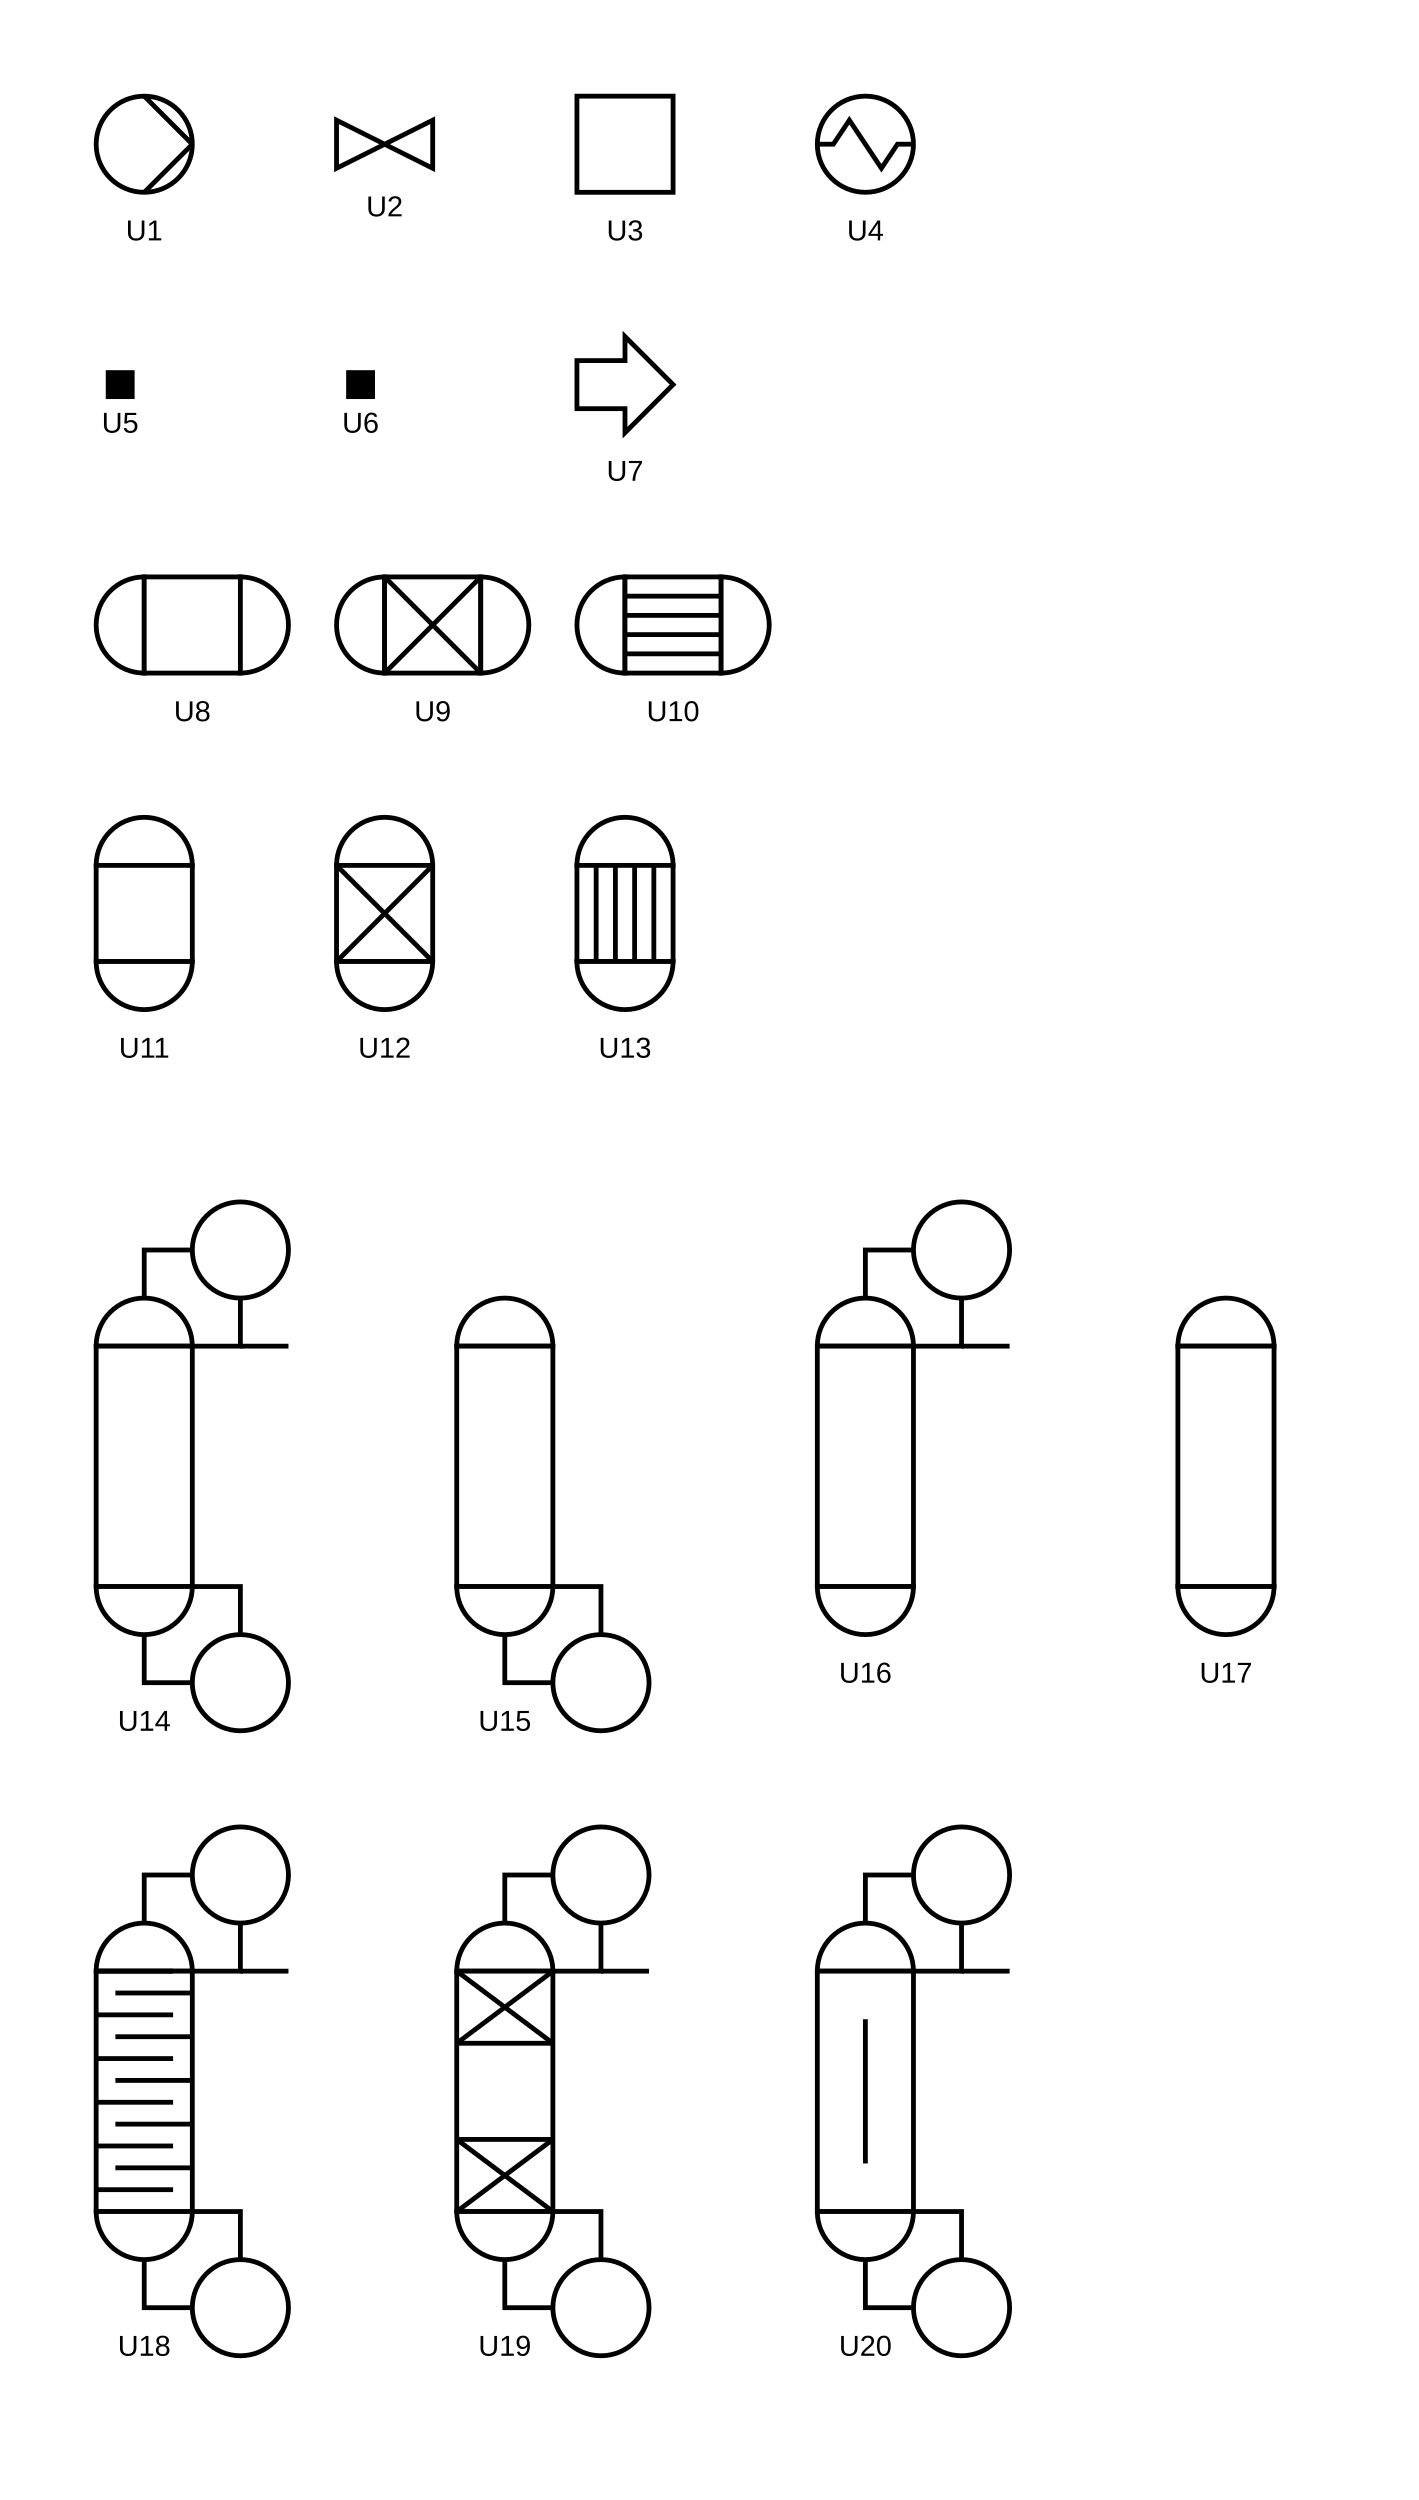
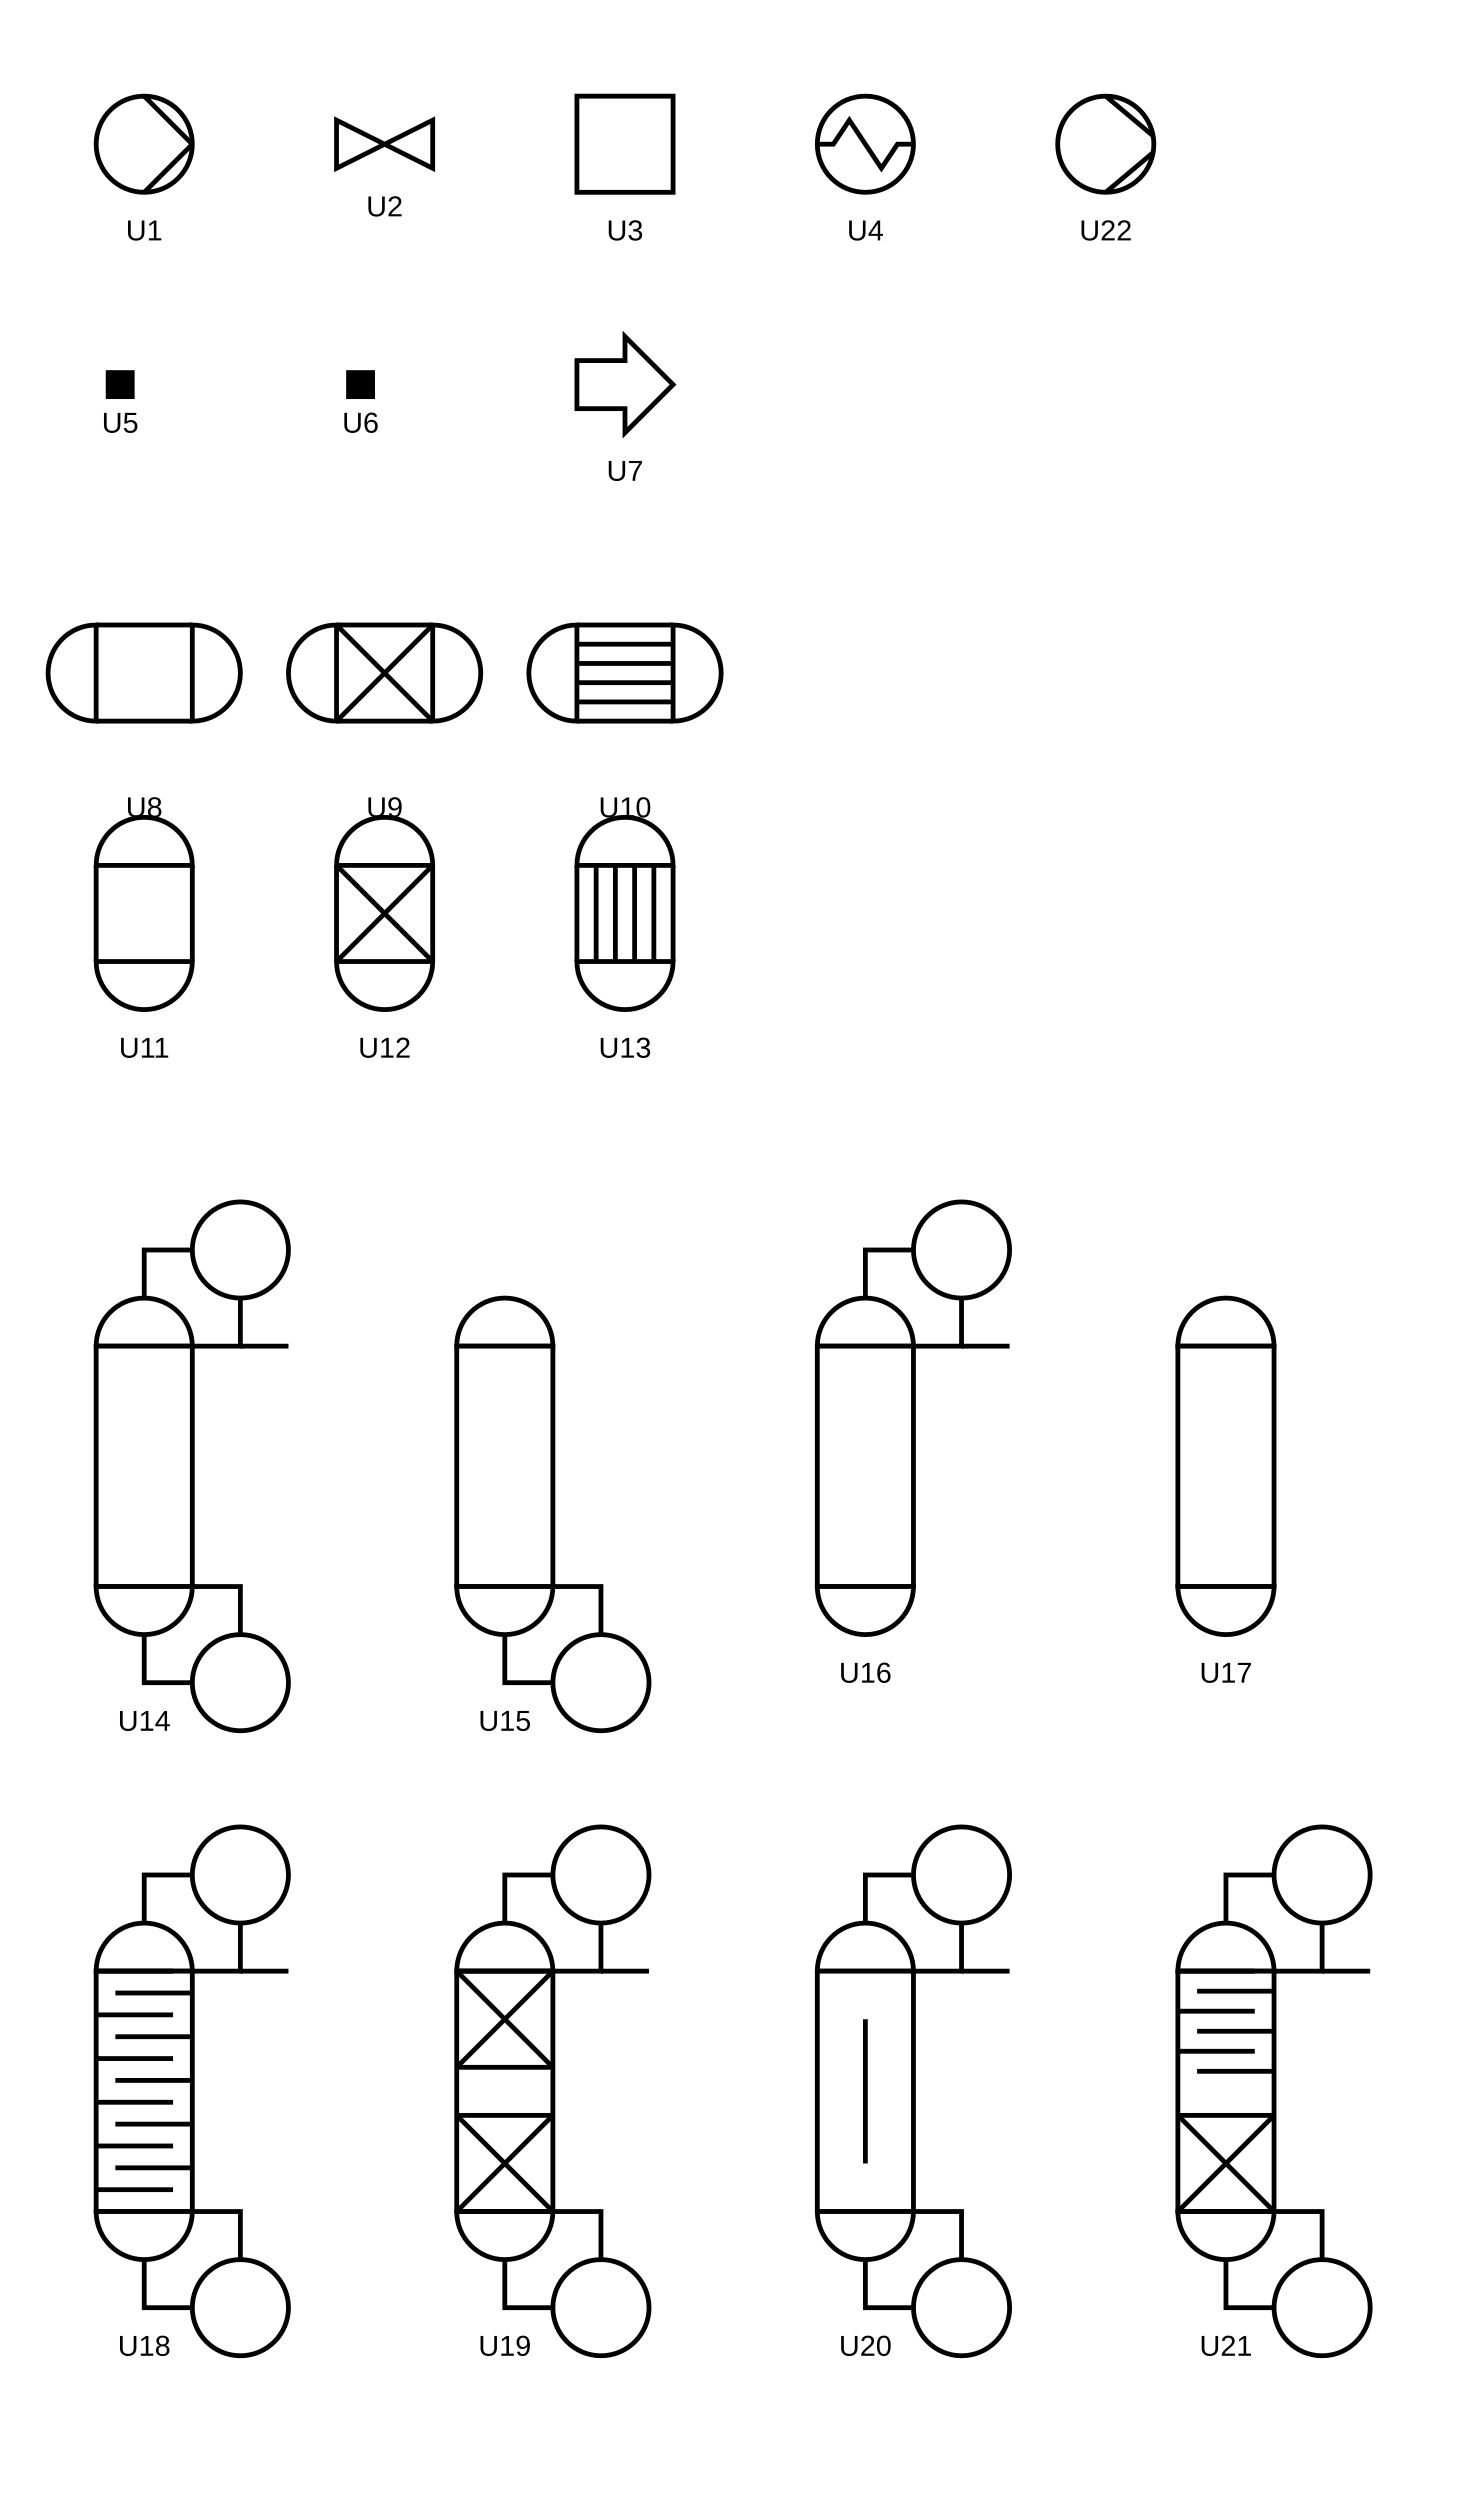
- <svg xmlns="http://www.w3.org/2000/svg" baseProfile="full" height="1040px" style="background-color:rgb(255, 255, 255)" version="1.1" viewBox="-40,60,590.0,1040" width="590.0px">
+ <svg xmlns="http://www.w3.org/2000/svg" baseProfile="full" height="1040px" style="background-color:rgb(255, 255, 255)" version="1.1" viewBox="-40,60,610,1040" width="610px">
  <defs>
    <marker id="id1" markerHeight="4" markerWidth="4" orient="auto" refX="2" refY="2">
      <path d="M0,0 V4 L2,2 Z" stroke-width="1" />
    </marker>
  </defs>
  <g id="U1T">
    <circle cx="20.0" cy="120.0" fill="rgb(255, 255, 255)" r="20.0" stroke="rgb(0, 0, 0)" stroke-width="2" />
    <line stroke="rgb(0, 0, 0)" stroke-width="2" x1="20.0" x2="40" y1="100" y2="120.0" />
    <line stroke="rgb(0, 0, 0)" stroke-width="2" x1="20.0" x2="40" y1="140" y2="120.0" />
  </g>
  <g id="U1">
    <text fill="rgb(0, 0, 0)" font-family="Arial" font-size="12" text-anchor="middle" x="20.0" y="160">U1</text>
  </g>
  <g id="U2T">
    <path d="M 100 110  L 140 130  L 140 110  L 100 130  Z" fill="rgb(255, 255, 255)" stroke="rgb(0, 0, 0)" stroke-width="2" />
  </g>
  <g id="U2">
    <text fill="rgb(0, 0, 0)" font-family="Arial" font-size="12" text-anchor="middle" x="120.0" y="150">U2</text>
  </g>
  <g id="U3T">
    <rect fill="rgb(255, 255, 255)" height="40" stroke="rgb(0, 0, 0)" stroke-width="2" width="40" x="200" y="100" />
  </g>
  <g id="U3">
    <text fill="rgb(0, 0, 0)" font-family="Arial" font-size="12" text-anchor="middle" x="220.0" y="160">U3</text>
  </g>
  <g id="U4T">
    <circle cx="320.0" cy="120.0" fill="rgb(255, 255, 255)" r="20.0" stroke="rgb(0, 0, 0)" stroke-width="2" />
    <path d="M 300 120.0  L 306.667 120.0  L 313.333 110.0  L 326.667 130.0  L 333.333 120.0  L 340 120.0 " fill="none" stroke="rgb(0, 0, 0)" stroke-width="2" />
  </g>
  <g id="U4">
    <text fill="rgb(0, 0, 0)" font-family="Arial" font-size="12" text-anchor="middle" x="320.0" y="160">U4</text>
  </g>
+   <g id="U22T">
+     <circle cx="420.0" cy="120.0" fill="rgb(255, 255, 255)" r="20.0" stroke="rgb(0, 0, 0)" stroke-width="2" />
+     <line stroke="rgb(0, 0, 0)" stroke-width="2" x1="420.0" x2="439.696" y1="100" y2="116.527" />
+     <line stroke="rgb(0, 0, 0)" stroke-width="2" x1="420.0" x2="439.696" y1="140" y2="123.473" />
+   </g>
+   <g id="U22">
+     <text fill="rgb(0, 0, 0)" font-family="Arial" font-size="12" text-anchor="middle" x="420.0" y="160">U22</text>
+   </g>
  <g id="U5T">
    <rect fill="rgb(0, 0, 0)" height="10" stroke="rgb(0, 0, 0)" stroke-width="2" width="10" x="5" y="215" />
  </g>
  <g id="U5">
    <text fill="rgb(0, 0, 0)" font-family="Arial" font-size="12" text-anchor="middle" x="10.0" y="240">U5</text>
  </g>
  <g id="U6T">
    <rect fill="rgb(0, 0, 0)" height="10" stroke="rgb(0, 0, 0)" stroke-width="2" width="10" x="105" y="215" />
  </g>
  <g id="U6">
    <text fill="rgb(0, 0, 0)" font-family="Arial" font-size="12" text-anchor="middle" x="110.0" y="240">U6</text>
  </g>
  <g id="U7T">
    <path d="M 200 210.0  L 220.0 210.0  L 220.0 200  L 240 220.0  L 220.0 240  L 220.0 230.0  L 200 230.0  Z" fill="rgb(255, 255, 255)" stroke="rgb(0, 0, 0)" stroke-width="2" />
  </g>
  <g id="U7">
    <text fill="rgb(0, 0, 0)" font-family="Arial" font-size="12" text-anchor="middle" x="220.0" y="260">U7</text>
  </g>
-   <g id="U8T">
-     <path d="M 20.0 320.0  L 20.0 340.0  A 20.0 20.0 0 1,1 20.0 300.0 Z" fill="rgb(255, 255, 255)" stroke="rgb(0, 0, 0)" stroke-width="2" />
-     <rect fill="rgb(255, 255, 255)" height="40" stroke="rgb(0, 0, 0)" stroke-width="2" width="40.0" x="20.0" y="300" />
-     <path d="M 60.0 320.0  L 60.0 300.0  A 20.0 20.0 0 1,1 60.0 340.0 Z" fill="rgb(255, 255, 255)" stroke="rgb(0, 0, 0)" stroke-width="2" />
+   <g id="U8T" transform="rotate(90,20.0,340.0 ) ">
+     <rect fill="rgb(255, 255, 255)" height="40.0" stroke="rgb(255, 255, 255)" stroke-width="2" width="40" x="0" y="320.0" />
+     <line stroke="rgb(0, 0, 0)" stroke-width="2" x1="0" x2="0" y1="320.0" y2="360.0" />
+     <line stroke="rgb(0, 0, 0)" stroke-width="2" x1="40" x2="40" y1="320.0" y2="360.0" />
+     <path d="M 20.0 320.0  L 0.0 320.0  A 20.0 20.0 0 1,1 40.0 320.0 Z" fill="rgb(255, 255, 255)" stroke="rgb(0, 0, 0)" stroke-width="2" />
+     <path d="M 20.0 360.0  L 40.0 360.0  A 20.0 20.0 0 1,1 0.0 360.0 Z" fill="rgb(255, 255, 255)" stroke="rgb(0, 0, 0)" stroke-width="2" />
  </g>
  <g id="U8">
-     <text fill="rgb(0, 0, 0)" font-family="Arial" font-size="12" text-anchor="middle" x="40.0" y="360">U8</text>
-   </g>
-   <g id="U9T">
-     <path d="M 120.0 320.0  L 120.0 340.0  A 20.0 20.0 0 1,1 120.0 300.0 Z" fill="rgb(255, 255, 255)" stroke="rgb(0, 0, 0)" stroke-width="2" />
-     <rect fill="rgb(255, 255, 255)" height="40" stroke="rgb(0, 0, 0)" stroke-width="2" width="40.0" x="120.0" y="300" />
-     <path d="M 160.0 320.0  L 160.0 300.0  A 20.0 20.0 0 1,1 160.0 340.0 Z" fill="rgb(255, 255, 255)" stroke="rgb(0, 0, 0)" stroke-width="2" />
-     <line stroke="rgb(0, 0, 0)" stroke-width="2" x1="120.0" x2="160.0" y1="300" y2="340" />
-     <line stroke="rgb(0, 0, 0)" stroke-width="2" x1="120.0" x2="160.0" y1="340" y2="300" />
+     <text fill="rgb(0, 0, 0)" font-family="Arial" font-size="12" text-anchor="middle" x="20.0" y="400">U8</text>
+   </g>
+   <g id="U9T" transform="rotate(90,120.0,340.0 ) ">
+     <rect fill="rgb(255, 255, 255)" height="40.0" stroke="rgb(255, 255, 255)" stroke-width="2" width="40" x="100" y="320.0" />
+     <line stroke="rgb(0, 0, 0)" stroke-width="2" x1="100" x2="100" y1="320.0" y2="360.0" />
+     <line stroke="rgb(0, 0, 0)" stroke-width="2" x1="140" x2="140" y1="320.0" y2="360.0" />
+     <path d="M 120.0 320.0  L 100.0 320.0  A 20.0 20.0 0 1,1 140.0 320.0 Z" fill="rgb(255, 255, 255)" stroke="rgb(0, 0, 0)" stroke-width="2" />
+     <path d="M 120.0 360.0  L 140.0 360.0  A 20.0 20.0 0 1,1 100.0 360.0 Z" fill="rgb(255, 255, 255)" stroke="rgb(0, 0, 0)" stroke-width="2" />
+     <line stroke="rgb(0, 0, 0)" stroke-width="2" x1="100" x2="140" y1="320.0" y2="360.0" />
+     <line stroke="rgb(0, 0, 0)" stroke-width="2" x1="140" x2="100" y1="320.0" y2="360.0" />
  </g>
  <g id="U9">
-     <text fill="rgb(0, 0, 0)" font-family="Arial" font-size="12" text-anchor="middle" x="140.0" y="360">U9</text>
-   </g>
-   <g id="U10T">
-     <path d="M 220.0 320.0  L 220.0 340.0  A 20.0 20.0 0 1,1 220.0 300.0 Z" fill="rgb(255, 255, 255)" stroke="rgb(0, 0, 0)" stroke-width="2" />
-     <rect fill="rgb(255, 255, 255)" height="40" stroke="rgb(0, 0, 0)" stroke-width="2" width="40.0" x="220.0" y="300" />
-     <path d="M 260.0 320.0  L 260.0 300.0  A 20.0 20.0 0 1,1 260.0 340.0 Z" fill="rgb(255, 255, 255)" stroke="rgb(0, 0, 0)" stroke-width="2" />
-     <line stroke="rgb(0, 0, 0)" stroke-width="2" x1="220.0" x2="260.0" y1="308.0" y2="308.0" />
-     <line stroke="rgb(0, 0, 0)" stroke-width="2" x1="220.0" x2="260.0" y1="316.0" y2="316.0" />
-     <line stroke="rgb(0, 0, 0)" stroke-width="2" x1="220.0" x2="260.0" y1="324.0" y2="324.0" />
-     <line stroke="rgb(0, 0, 0)" stroke-width="2" x1="220.0" x2="260.0" y1="332.0" y2="332.0" />
+     <text fill="rgb(0, 0, 0)" font-family="Arial" font-size="12" text-anchor="middle" x="120.0" y="400">U9</text>
+   </g>
+   <g id="U10T" transform="rotate(90,220.0,340.0 ) ">
+     <rect fill="rgb(255, 255, 255)" height="40.0" stroke="rgb(255, 255, 255)" stroke-width="2" width="40" x="200" y="320.0" />
+     <line stroke="rgb(0, 0, 0)" stroke-width="2" x1="200" x2="200" y1="320.0" y2="360.0" />
+     <line stroke="rgb(0, 0, 0)" stroke-width="2" x1="240" x2="240" y1="320.0" y2="360.0" />
+     <path d="M 220.0 320.0  L 200.0 320.0  A 20.0 20.0 0 1,1 240.0 320.0 Z" fill="rgb(255, 255, 255)" stroke="rgb(0, 0, 0)" stroke-width="2" />
+     <path d="M 220.0 360.0  L 240.0 360.0  A 20.0 20.0 0 1,1 200.0 360.0 Z" fill="rgb(255, 255, 255)" stroke="rgb(0, 0, 0)" stroke-width="2" />
+     <line stroke="rgb(0, 0, 0)" stroke-width="2" x1="208.0" x2="208.0" y1="320.0" y2="360.0" />
+     <line stroke="rgb(0, 0, 0)" stroke-width="2" x1="216.0" x2="216.0" y1="320.0" y2="360.0" />
+     <line stroke="rgb(0, 0, 0)" stroke-width="2" x1="224.0" x2="224.0" y1="320.0" y2="360.0" />
+     <line stroke="rgb(0, 0, 0)" stroke-width="2" x1="232.0" x2="232.0" y1="320.0" y2="360.0" />
  </g>
  <g id="U10">
-     <text fill="rgb(0, 0, 0)" font-family="Arial" font-size="12" text-anchor="middle" x="240.0" y="360">U10</text>
+     <text fill="rgb(0, 0, 0)" font-family="Arial" font-size="12" text-anchor="middle" x="220.0" y="400">U10</text>
  </g>
  <g id="U11T">
+     <rect fill="rgb(255, 255, 255)" height="40.0" stroke="rgb(255, 255, 255)" stroke-width="2" width="40" x="0" y="420.0" />
+     <line stroke="rgb(0, 0, 0)" stroke-width="2" x1="0" x2="0" y1="420.0" y2="460.0" />
+     <line stroke="rgb(0, 0, 0)" stroke-width="2" x1="40" x2="40" y1="420.0" y2="460.0" />
    <path d="M 20.0 420.0  L 0.0 420.0  A 20.0 20.0 0 1,1 40.0 420.0 Z" fill="rgb(255, 255, 255)" stroke="rgb(0, 0, 0)" stroke-width="2" />
-     <rect fill="rgb(255, 255, 255)" height="40.0" stroke="rgb(0, 0, 0)" stroke-width="2" width="40" x="0" y="420.0" />
    <path d="M 20.0 460.0  L 40.0 460.0  A 20.0 20.0 0 1,1 0.0 460.0 Z" fill="rgb(255, 255, 255)" stroke="rgb(0, 0, 0)" stroke-width="2" />
  </g>
  <g id="U11">
    <text fill="rgb(0, 0, 0)" font-family="Arial" font-size="12" text-anchor="middle" x="20.0" y="500">U11</text>
  </g>
  <g id="U12T">
+     <rect fill="rgb(255, 255, 255)" height="40.0" stroke="rgb(255, 255, 255)" stroke-width="2" width="40" x="100" y="420.0" />
+     <line stroke="rgb(0, 0, 0)" stroke-width="2" x1="100" x2="100" y1="420.0" y2="460.0" />
+     <line stroke="rgb(0, 0, 0)" stroke-width="2" x1="140" x2="140" y1="420.0" y2="460.0" />
    <path d="M 120.0 420.0  L 100.0 420.0  A 20.0 20.0 0 1,1 140.0 420.0 Z" fill="rgb(255, 255, 255)" stroke="rgb(0, 0, 0)" stroke-width="2" />
-     <rect fill="rgb(255, 255, 255)" height="40.0" stroke="rgb(0, 0, 0)" stroke-width="2" width="40" x="100" y="420.0" />
    <path d="M 120.0 460.0  L 140.0 460.0  A 20.0 20.0 0 1,1 100.0 460.0 Z" fill="rgb(255, 255, 255)" stroke="rgb(0, 0, 0)" stroke-width="2" />
    <line stroke="rgb(0, 0, 0)" stroke-width="2" x1="100" x2="140" y1="420.0" y2="460.0" />
    <line stroke="rgb(0, 0, 0)" stroke-width="2" x1="140" x2="100" y1="420.0" y2="460.0" />
  </g>
  <g id="U12">
    <text fill="rgb(0, 0, 0)" font-family="Arial" font-size="12" text-anchor="middle" x="120.0" y="500">U12</text>
  </g>
  <g id="U13T">
+     <rect fill="rgb(255, 255, 255)" height="40.0" stroke="rgb(255, 255, 255)" stroke-width="2" width="40" x="200" y="420.0" />
+     <line stroke="rgb(0, 0, 0)" stroke-width="2" x1="200" x2="200" y1="420.0" y2="460.0" />
+     <line stroke="rgb(0, 0, 0)" stroke-width="2" x1="240" x2="240" y1="420.0" y2="460.0" />
    <path d="M 220.0 420.0  L 200.0 420.0  A 20.0 20.0 0 1,1 240.0 420.0 Z" fill="rgb(255, 255, 255)" stroke="rgb(0, 0, 0)" stroke-width="2" />
-     <rect fill="rgb(255, 255, 255)" height="40.0" stroke="rgb(0, 0, 0)" stroke-width="2" width="40" x="200" y="420.0" />
    <path d="M 220.0 460.0  L 240.0 460.0  A 20.0 20.0 0 1,1 200.0 460.0 Z" fill="rgb(255, 255, 255)" stroke="rgb(0, 0, 0)" stroke-width="2" />
    <line stroke="rgb(0, 0, 0)" stroke-width="2" x1="208.0" x2="208.0" y1="420.0" y2="460.0" />
    <line stroke="rgb(0, 0, 0)" stroke-width="2" x1="216.0" x2="216.0" y1="420.0" y2="460.0" />
    <line stroke="rgb(0, 0, 0)" stroke-width="2" x1="224.0" x2="224.0" y1="420.0" y2="460.0" />
    <line stroke="rgb(0, 0, 0)" stroke-width="2" x1="232.0" x2="232.0" y1="420.0" y2="460.0" />
  </g>
  <g id="U13">
    <text fill="rgb(0, 0, 0)" font-family="Arial" font-size="12" text-anchor="middle" x="220.0" y="500">U13</text>
  </g>
  <g id="U14T">
    <rect fill-opacity="0" height="40.0" stroke="rgb(0, 0, 0)" stroke-width="2" width="40.0" x="20.0" y="580.0" />
    <circle cx="60.0" cy="580.0" fill="rgb(255, 255, 255)" r="20.0" stroke="rgb(0, 0, 0)" stroke-width="2" />
    <line stroke="rgb(0, 0, 0)" stroke-width="2" x1="60.0" x2="80" y1="620.0" y2="620.0" />
    <rect fill-opacity="0" height="40.0" stroke="rgb(0, 0, 0)" stroke-width="2" width="40.0" x="20.0" y="720.0" />
    <circle cx="60.0" cy="760.0" fill="rgb(255, 255, 255)" r="20.0" stroke="rgb(0, 0, 0)" stroke-width="2" />
    <path d="M 20.0 620.0  L 0.0 620.0  A 20.0 20.0 0 1,1 40.0 620.0 Z" fill="rgb(255, 255, 255)" stroke="rgb(0, 0, 0)" stroke-width="2" />
    <rect fill="rgb(255, 255, 255)" height="100.0" stroke="rgb(0, 0, 0)" stroke-width="2" width="40" x="0" y="620.0" />
    <path d="M 20.0 720.0  L 40.0 720.0  A 20.0 20.0 0 1,1 0.0 720.0 Z" fill="rgb(255, 255, 255)" stroke="rgb(0, 0, 0)" stroke-width="2" />
  </g>
  <g id="U14">
    <text fill="rgb(0, 0, 0)" font-family="Arial" font-size="12" text-anchor="middle" x="20.0" y="780">U14</text>
  </g>
  <g id="U15T">
    <rect fill-opacity="0" height="40.0" stroke="rgb(0, 0, 0)" stroke-width="2" width="40.0" x="170.0" y="720.0" />
    <circle cx="210.0" cy="760.0" fill="rgb(255, 255, 255)" r="20.0" stroke="rgb(0, 0, 0)" stroke-width="2" />
    <path d="M 170.0 620.0  L 150.0 620.0  A 20.0 20.0 0 1,1 190.0 620.0 Z" fill="rgb(255, 255, 255)" stroke="rgb(0, 0, 0)" stroke-width="2" />
    <rect fill="rgb(255, 255, 255)" height="100.0" stroke="rgb(0, 0, 0)" stroke-width="2" width="40" x="150" y="620.0" />
    <path d="M 170.0 720.0  L 190.0 720.0  A 20.0 20.0 0 1,1 150.0 720.0 Z" fill="rgb(255, 255, 255)" stroke="rgb(0, 0, 0)" stroke-width="2" />
  </g>
  <g id="U15">
    <text fill="rgb(0, 0, 0)" font-family="Arial" font-size="12" text-anchor="middle" x="170.0" y="780">U15</text>
  </g>
  <g id="U16T">
    <rect fill-opacity="0" height="40.0" stroke="rgb(0, 0, 0)" stroke-width="2" width="40.0" x="320.0" y="580.0" />
    <circle cx="360.0" cy="580.0" fill="rgb(255, 255, 255)" r="20.0" stroke="rgb(0, 0, 0)" stroke-width="2" />
    <line stroke="rgb(0, 0, 0)" stroke-width="2" x1="360.0" x2="380" y1="620.0" y2="620.0" />
    <path d="M 320.0 620.0  L 300.0 620.0  A 20.0 20.0 0 1,1 340.0 620.0 Z" fill="rgb(255, 255, 255)" stroke="rgb(0, 0, 0)" stroke-width="2" />
    <rect fill="rgb(255, 255, 255)" height="100.0" stroke="rgb(0, 0, 0)" stroke-width="2" width="40" x="300" y="620.0" />
    <path d="M 320.0 720.0  L 340.0 720.0  A 20.0 20.0 0 1,1 300.0 720.0 Z" fill="rgb(255, 255, 255)" stroke="rgb(0, 0, 0)" stroke-width="2" />
  </g>
  <g id="U16">
    <text fill="rgb(0, 0, 0)" font-family="Arial" font-size="12" text-anchor="middle" x="320.0" y="760">U16</text>
  </g>
  <g id="U17T">
    <path d="M 470.0 620.0  L 450.0 620.0  A 20.0 20.0 0 1,1 490.0 620.0 Z" fill="rgb(255, 255, 255)" stroke="rgb(0, 0, 0)" stroke-width="2" />
    <rect fill="rgb(255, 255, 255)" height="100.0" stroke="rgb(0, 0, 0)" stroke-width="2" width="40" x="450" y="620.0" />
    <path d="M 470.0 720.0  L 490.0 720.0  A 20.0 20.0 0 1,1 450.0 720.0 Z" fill="rgb(255, 255, 255)" stroke="rgb(0, 0, 0)" stroke-width="2" />
  </g>
  <g id="U17">
    <text fill="rgb(0, 0, 0)" font-family="Arial" font-size="12" text-anchor="middle" x="470.0" y="760">U17</text>
  </g>
  <g id="U18T">
    <rect fill-opacity="0" height="40.0" stroke="rgb(0, 0, 0)" stroke-width="2" width="40.0" x="20.0" y="840.0" />
    <circle cx="60.0" cy="840.0" fill="rgb(255, 255, 255)" r="20.0" stroke="rgb(0, 0, 0)" stroke-width="2" />
    <line stroke="rgb(0, 0, 0)" stroke-width="2" x1="60.0" x2="80" y1="880.0" y2="880.0" />
    <rect fill-opacity="0" height="40.0" stroke="rgb(0, 0, 0)" stroke-width="2" width="40.0" x="20.0" y="980.0" />
    <circle cx="60.0" cy="1020.0" fill="rgb(255, 255, 255)" r="20.0" stroke="rgb(0, 0, 0)" stroke-width="2" />
    <path d="M 20.0 880.0  L 0.0 880.0  A 20.0 20.0 0 1,1 40.0 880.0 Z" fill="rgb(255, 255, 255)" stroke="rgb(0, 0, 0)" stroke-width="2" />
    <rect fill="rgb(255, 255, 255)" height="100.0" stroke="rgb(0, 0, 0)" stroke-width="2" width="40" x="0" y="880.0" />
    <path d="M 20.0 980.0  L 40.0 980.0  A 20.0 20.0 0 1,1 0.0 980.0 Z" fill="rgb(255, 255, 255)" stroke="rgb(0, 0, 0)" stroke-width="2" />
    <line stroke="rgb(0, 0, 0)" stroke-width="2" x1="0" x2="32.0" y1="880.0" y2="880.0" />
    <line stroke="rgb(0, 0, 0)" stroke-width="2" x1="8.0" x2="40" y1="889.091" y2="889.091" />
    <line stroke="rgb(0, 0, 0)" stroke-width="2" x1="0" x2="32.0" y1="898.182" y2="898.182" />
    <line stroke="rgb(0, 0, 0)" stroke-width="2" x1="8.0" x2="40" y1="907.273" y2="907.273" />
    <line stroke="rgb(0, 0, 0)" stroke-width="2" x1="0" x2="32.0" y1="916.364" y2="916.364" />
    <line stroke="rgb(0, 0, 0)" stroke-width="2" x1="8.0" x2="40" y1="925.455" y2="925.455" />
    <line stroke="rgb(0, 0, 0)" stroke-width="2" x1="0" x2="32.0" y1="934.545" y2="934.545" />
    <line stroke="rgb(0, 0, 0)" stroke-width="2" x1="8.0" x2="40" y1="943.636" y2="943.636" />
    <line stroke="rgb(0, 0, 0)" stroke-width="2" x1="0" x2="32.0" y1="952.727" y2="952.727" />
    <line stroke="rgb(0, 0, 0)" stroke-width="2" x1="8.0" x2="40" y1="961.818" y2="961.818" />
    <line stroke="rgb(0, 0, 0)" stroke-width="2" x1="0" x2="32.0" y1="970.909" y2="970.909" />
  </g>
  <g id="U18">
    <text fill="rgb(0, 0, 0)" font-family="Arial" font-size="12" text-anchor="middle" x="20.0" y="1040">U18</text>
  </g>
  <g id="U19T">
    <rect fill-opacity="0" height="40.0" stroke="rgb(0, 0, 0)" stroke-width="2" width="40.0" x="170.0" y="840.0" />
    <circle cx="210.0" cy="840.0" fill="rgb(255, 255, 255)" r="20.0" stroke="rgb(0, 0, 0)" stroke-width="2" />
    <line stroke="rgb(0, 0, 0)" stroke-width="2" x1="210.0" x2="230" y1="880.0" y2="880.0" />
    <rect fill-opacity="0" height="40.0" stroke="rgb(0, 0, 0)" stroke-width="2" width="40.0" x="170.0" y="980.0" />
    <circle cx="210.0" cy="1020.0" fill="rgb(255, 255, 255)" r="20.0" stroke="rgb(0, 0, 0)" stroke-width="2" />
    <path d="M 170.0 880.0  L 150.0 880.0  A 20.0 20.0 0 1,1 190.0 880.0 Z" fill="rgb(255, 255, 255)" stroke="rgb(0, 0, 0)" stroke-width="2" />
    <rect fill="rgb(255, 255, 255)" height="100.0" stroke="rgb(0, 0, 0)" stroke-width="2" width="40" x="150" y="880.0" />
    <path d="M 170.0 980.0  L 190.0 980.0  A 20.0 20.0 0 1,1 150.0 980.0 Z" fill="rgb(255, 255, 255)" stroke="rgb(0, 0, 0)" stroke-width="2" />
-     <line stroke="rgb(0, 0, 0)" stroke-width="2" x1="150" x2="190" y1="880.0" y2="910.0" />
-     <line stroke="rgb(0, 0, 0)" stroke-width="2" x1="190" x2="150" y1="880.0" y2="910.0" />
-     <line stroke="rgb(0, 0, 0)" stroke-width="2" x1="150" x2="190" y1="910.0" y2="910.0" />
-     <line stroke="rgb(0, 0, 0)" stroke-width="2" x1="150" x2="190" y1="950.0" y2="980.0" />
-     <line stroke="rgb(0, 0, 0)" stroke-width="2" x1="190" x2="150" y1="950.0" y2="980.0" />
-     <line stroke="rgb(0, 0, 0)" stroke-width="2" x1="150" x2="190" y1="950.0" y2="950.0" />
+     <line stroke="rgb(0, 0, 0)" stroke-width="2" x1="150" x2="190" y1="880.0" y2="920.0" />
+     <line stroke="rgb(0, 0, 0)" stroke-width="2" x1="190" x2="150" y1="880.0" y2="920.0" />
+     <line stroke="rgb(0, 0, 0)" stroke-width="2" x1="150" x2="190" y1="880.0" y2="880.0" />
+     <line stroke="rgb(0, 0, 0)" stroke-width="2" x1="150" x2="190" y1="920.0" y2="920.0" />
+     <line stroke="rgb(0, 0, 0)" stroke-width="2" x1="150" x2="190" y1="940.0" y2="980.0" />
+     <line stroke="rgb(0, 0, 0)" stroke-width="2" x1="190" x2="150" y1="940.0" y2="980.0" />
+     <line stroke="rgb(0, 0, 0)" stroke-width="2" x1="150" x2="190" y1="940.0" y2="940.0" />
+     <line stroke="rgb(0, 0, 0)" stroke-width="2" x1="150" x2="190" y1="980.0" y2="980.0" />
  </g>
  <g id="U19">
    <text fill="rgb(0, 0, 0)" font-family="Arial" font-size="12" text-anchor="middle" x="170.0" y="1040">U19</text>
  </g>
  <g id="U20T">
    <rect fill-opacity="0" height="40.0" stroke="rgb(0, 0, 0)" stroke-width="2" width="40.0" x="320.0" y="840.0" />
    <circle cx="360.0" cy="840.0" fill="rgb(255, 255, 255)" r="20.0" stroke="rgb(0, 0, 0)" stroke-width="2" />
    <line stroke="rgb(0, 0, 0)" stroke-width="2" x1="360.0" x2="380" y1="880.0" y2="880.0" />
    <rect fill-opacity="0" height="40.0" stroke="rgb(0, 0, 0)" stroke-width="2" width="40.0" x="320.0" y="980.0" />
    <circle cx="360.0" cy="1020.0" fill="rgb(255, 255, 255)" r="20.0" stroke="rgb(0, 0, 0)" stroke-width="2" />
    <path d="M 320.0 880.0  L 300.0 880.0  A 20.0 20.0 0 1,1 340.0 880.0 Z" fill="rgb(255, 255, 255)" stroke="rgb(0, 0, 0)" stroke-width="2" />
    <rect fill="rgb(255, 255, 255)" height="100.0" stroke="rgb(0, 0, 0)" stroke-width="2" width="40" x="300" y="880.0" />
    <path d="M 320.0 980.0  L 340.0 980.0  A 20.0 20.0 0 1,1 300.0 980.0 Z" fill="rgb(255, 255, 255)" stroke="rgb(0, 0, 0)" stroke-width="2" />
    <line stroke="rgb(0, 0, 0)" stroke-width="2" x1="320.0" x2="320.0" y1="900" y2="960" />
  </g>
  <g id="U20">
    <text fill="rgb(0, 0, 0)" font-family="Arial" font-size="12" text-anchor="middle" x="320.0" y="1040">U20</text>
  </g>
+   <g id="U21T">
+     <rect fill-opacity="0" height="40.0" stroke="rgb(0, 0, 0)" stroke-width="2" width="40.0" x="470.0" y="840.0" />
+     <circle cx="510.0" cy="840.0" fill="rgb(255, 255, 255)" r="20.0" stroke="rgb(0, 0, 0)" stroke-width="2" />
+     <line stroke="rgb(0, 0, 0)" stroke-width="2" x1="510.0" x2="530" y1="880.0" y2="880.0" />
+     <rect fill-opacity="0" height="40.0" stroke="rgb(0, 0, 0)" stroke-width="2" width="40.0" x="470.0" y="980.0" />
+     <circle cx="510.0" cy="1020.0" fill="rgb(255, 255, 255)" r="20.0" stroke="rgb(0, 0, 0)" stroke-width="2" />
+     <path d="M 470.0 880.0  L 450.0 880.0  A 20.0 20.0 0 1,1 490.0 880.0 Z" fill="rgb(255, 255, 255)" stroke="rgb(0, 0, 0)" stroke-width="2" />
+     <rect fill="rgb(255, 255, 255)" height="100.0" stroke="rgb(0, 0, 0)" stroke-width="2" width="40" x="450" y="880.0" />
+     <path d="M 470.0 980.0  L 490.0 980.0  A 20.0 20.0 0 1,1 450.0 980.0 Z" fill="rgb(255, 255, 255)" stroke="rgb(0, 0, 0)" stroke-width="2" />
+     <line stroke="rgb(0, 0, 0)" stroke-width="2" x1="450" x2="482.0" y1="880.0" y2="880.0" />
+     <line stroke="rgb(0, 0, 0)" stroke-width="2" x1="458.0" x2="490" y1="888.333" y2="888.333" />
+     <line stroke="rgb(0, 0, 0)" stroke-width="2" x1="450" x2="482.0" y1="896.667" y2="896.667" />
+     <line stroke="rgb(0, 0, 0)" stroke-width="2" x1="458.0" x2="490" y1="905.0" y2="905.0" />
+     <line stroke="rgb(0, 0, 0)" stroke-width="2" x1="450" x2="482.0" y1="913.333" y2="913.333" />
+     <line stroke="rgb(0, 0, 0)" stroke-width="2" x1="458.0" x2="490" y1="921.667" y2="921.667" />
+     <line stroke="rgb(0, 0, 0)" stroke-width="2" x1="450" x2="490" y1="940.0" y2="980.0" />
+     <line stroke="rgb(0, 0, 0)" stroke-width="2" x1="490" x2="450" y1="940.0" y2="980.0" />
+     <line stroke="rgb(0, 0, 0)" stroke-width="2" x1="450" x2="490" y1="940.0" y2="940.0" />
+     <line stroke="rgb(0, 0, 0)" stroke-width="2" x1="450" x2="490" y1="980.0" y2="980.0" />
+   </g>
+   <g id="U21">
+     <text fill="rgb(0, 0, 0)" font-family="Arial" font-size="12" text-anchor="middle" x="470.0" y="1040">U21</text>
+   </g>
</svg>
